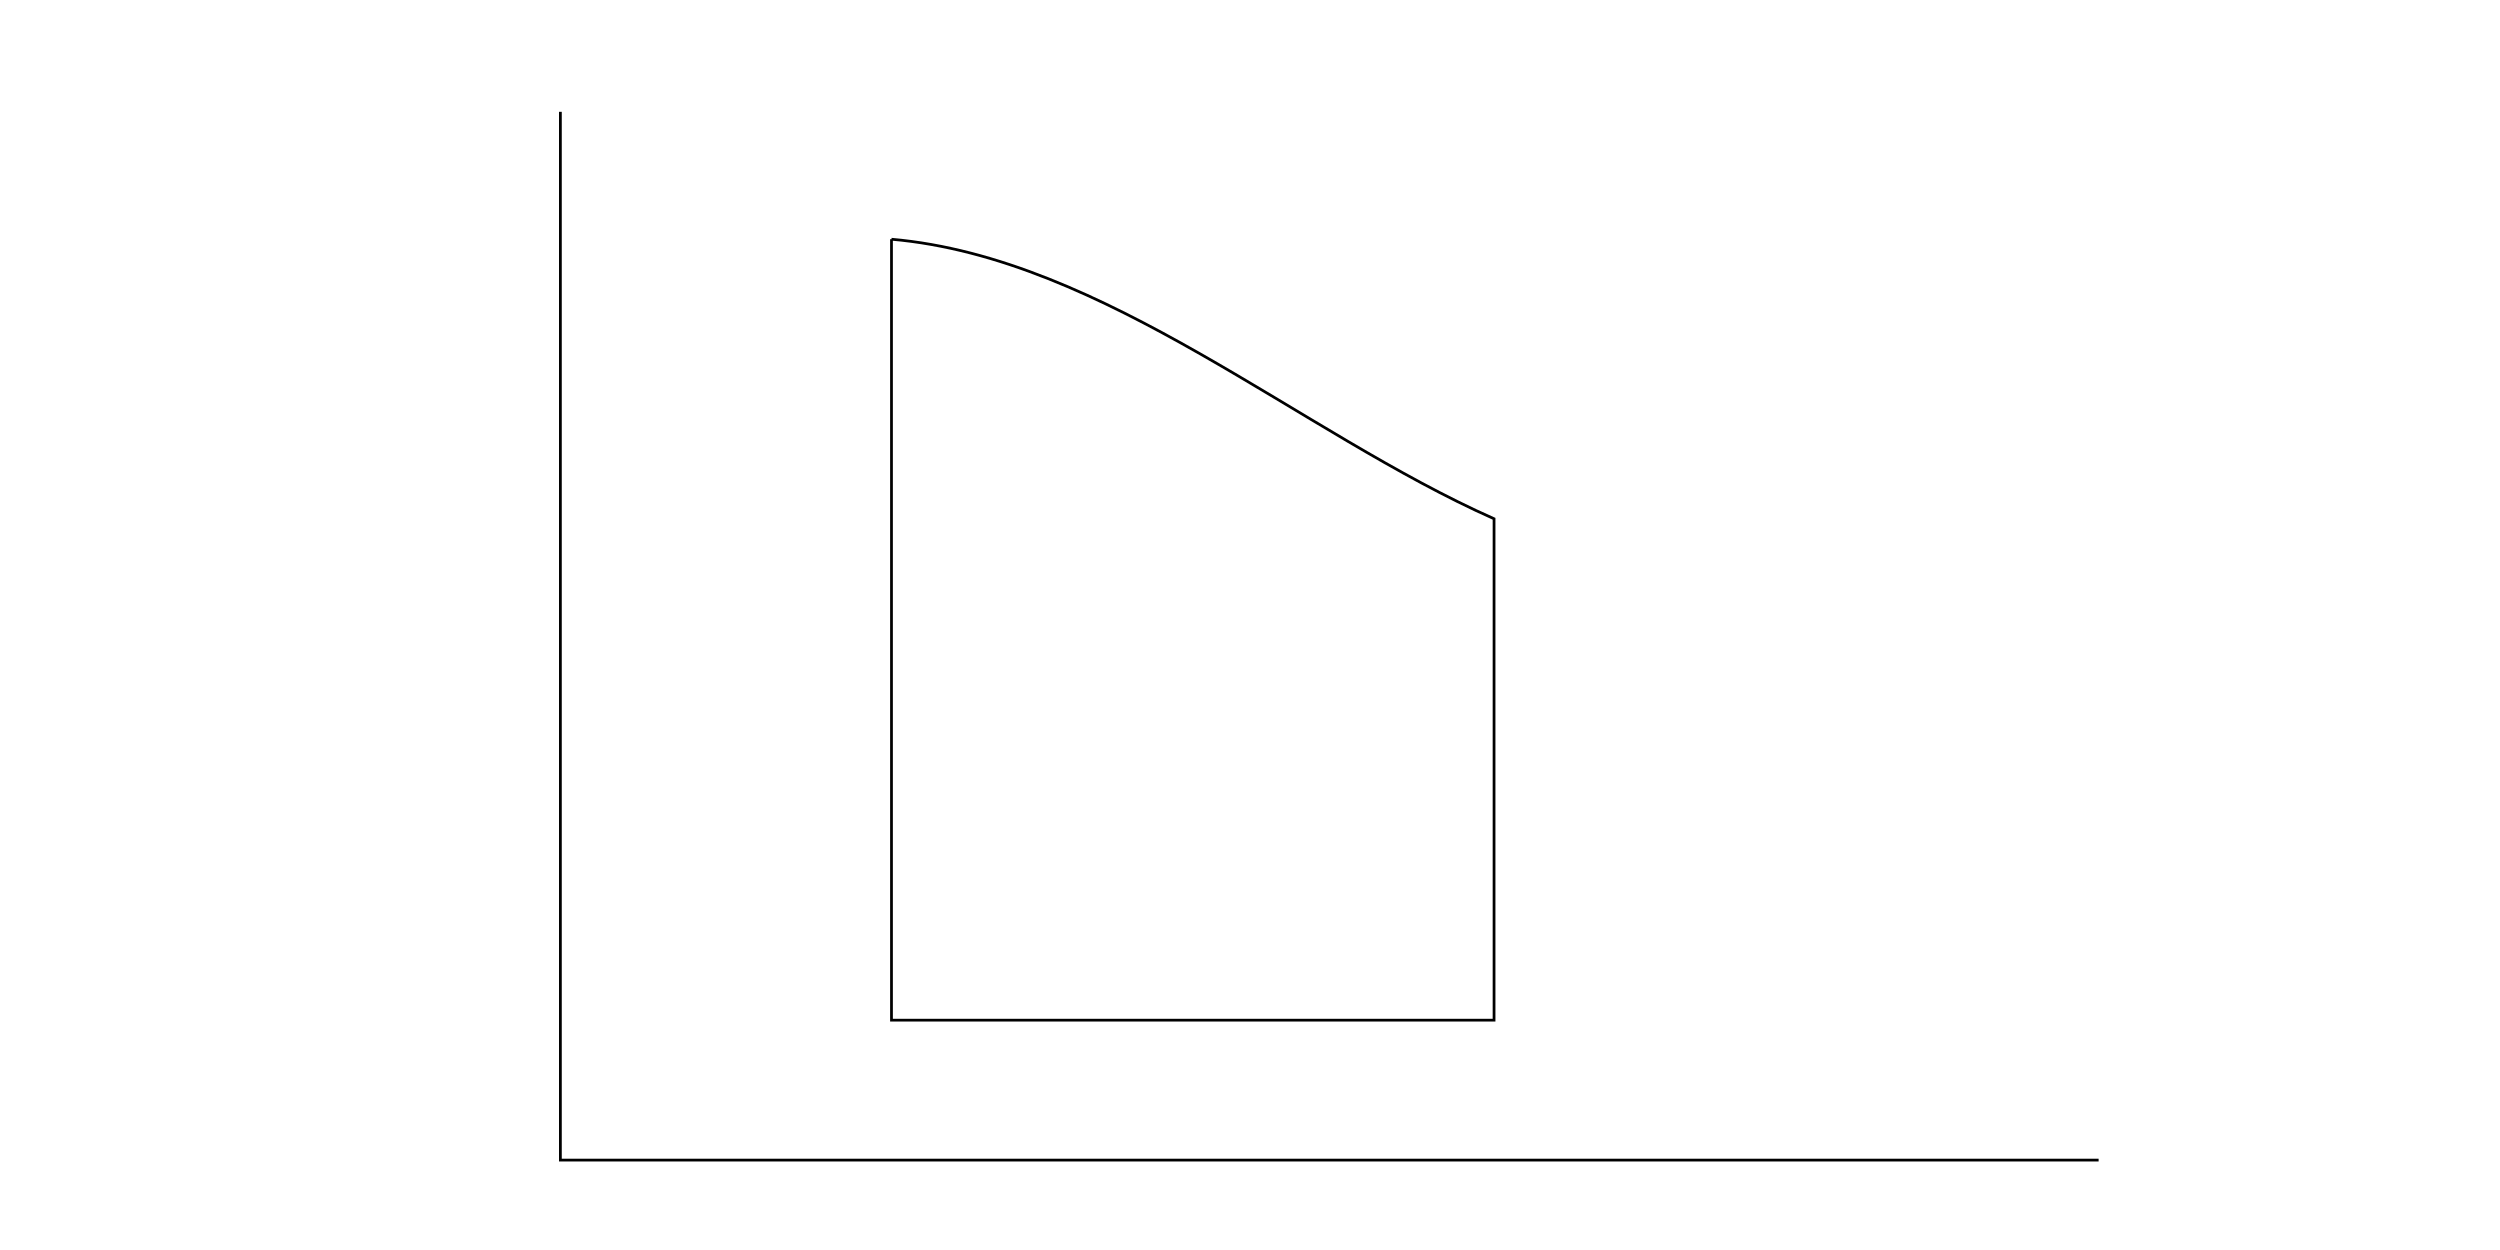
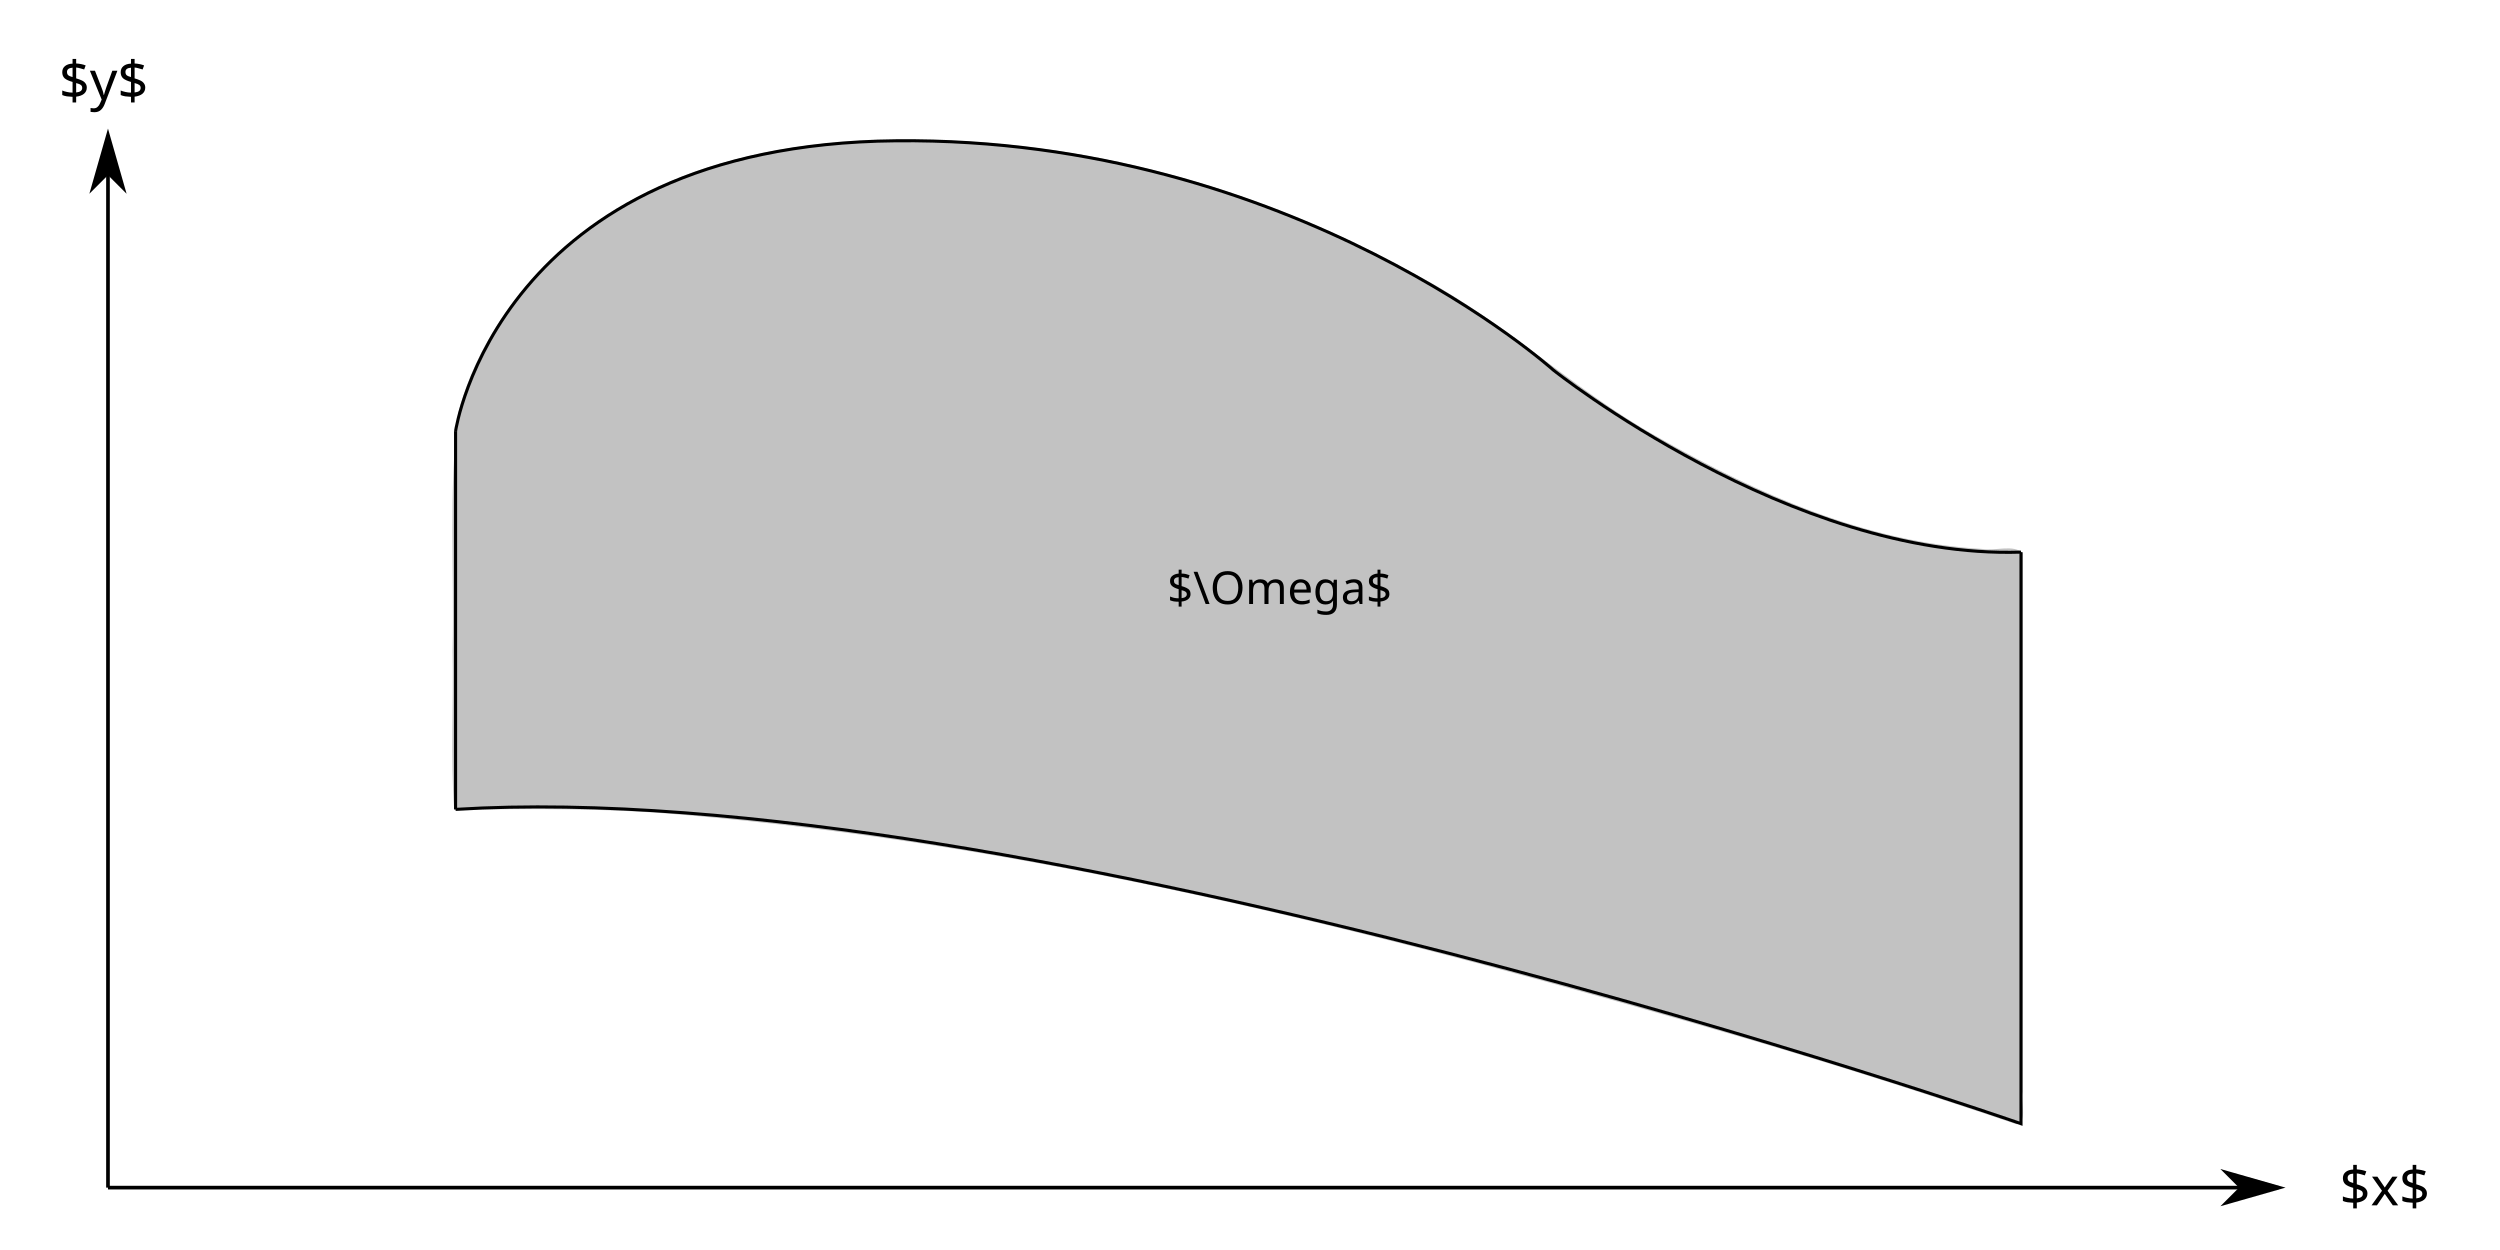
<svg xmlns="http://www.w3.org/2000/svg" width="240mm" height="120mm" viewBox="0 0 240 120" version="1.1" id="svg8">
-   <defs id="defs2" />
+   <defs id="defs2">
+     <marker style="overflow:visible" id="Arrow1Lend" refX="0" refY="0" orient="auto">
+       <path transform="matrix(-0.8,0,0,-0.8,-10,0)" style="fill:context-stroke;fill-rule:evenodd;stroke:context-stroke;stroke-width:1pt" d="M 0,0 5,-5 -12.5,0 5,5 Z" id="path16619" />
+     </marker>
+     <marker style="overflow:visible" id="marker2387" refX="0" refY="0" orient="auto">
+       <path transform="matrix(-0.8,0,0,-0.8,-10,0)" style="fill:context-stroke;fill-rule:evenodd;stroke:context-stroke;stroke-width:1pt" d="M 0,0 5,-5 -12.5,0 5,5 Z" id="path2385" />
+     </marker>
+   </defs>
  <g id="layer1" transform="translate(0,-177)">
-     <path style="fill:none;stroke:#000000;stroke-width:0.265px;stroke-linecap:butt;stroke-linejoin:miter;stroke-opacity:1" d="M 201.467,288.369 H 53.797 l 0,-100.635" id="path1934" />
-     <path style="fill:none;stroke:#000000;stroke-width:0.265px;stroke-linecap:butt;stroke-linejoin:miter;stroke-opacity:1" d="m 85.583,199.965 v 74.97 h 57.846 v -48.133 c -18.605,-8.244 -37.385,-25.045 -57.846,-26.836 z" id="path1991" />
+     <path style="fill:none;stroke:#000000;stroke-width:0.352;stroke-linecap:butt;stroke-linejoin:miter;stroke-miterlimit:4;stroke-dasharray:none;stroke-opacity:1;marker-end:url(#Arrow1Lend)" d="M 10.366,291.012 H 218.73" id="path856" />
+     <path style="fill:none;stroke:#000000;stroke-width:0.352px;stroke-linecap:butt;stroke-linejoin:miter;stroke-opacity:1;marker-end:url(#Arrow1Lend)" d="M 10.366,291.012 V 190.029" id="path858" />
+     <text xml:space="preserve" style="font-size:5.16px;line-height:1.25;font-family:sans-serif;-inkscape-font-specification:'sans-serif, Normal';stroke-width:0.352" x="223.446" y="294.23" id="text20227" transform="scale(1.005186,0.9948406)">
+       <tspan id="tspan20225" style="stroke-width:0.352" x="223.446" y="294.23">$x$</tspan>
+     </text>
+     <text xml:space="preserve" style="font-size:5.16px;line-height:1.25;font-family:sans-serif;-inkscape-font-specification:'sans-serif, Normal';stroke-width:0.352" x="5.631" y="187.511" id="text20227-9" transform="scale(1.005186,0.9948406)">
+       <tspan id="tspan20225-1" style="stroke-width:0.352" x="5.631" y="187.511">$y$</tspan>
+     </text>
+     <path style="fill:none;stroke:#000000;stroke-width:0.296px;stroke-linecap:butt;stroke-linejoin:miter;stroke-opacity:1" d="M 43.735,254.702 V 218.383" id="path3722" />
+     <path style="fill:none;stroke:#000000;stroke-width:0.296px;stroke-linecap:butt;stroke-linejoin:miter;stroke-opacity:1" d="m 43.735,218.383 c 0,0 4.063,-27.501 42.286,-27.869 38.223,-0.369 63.096,22.008 63.096,22.008 0,0 22.801,18.197 44.899,17.482" id="path3757" />
+     <path style="fill:none;stroke:#000000;stroke-width:0.296px;stroke-linecap:butt;stroke-linejoin:miter;stroke-opacity:1" d="m 194.016,230.004 v 54.87 c 0,0 -96.269,-33.546 -150.281,-30.173" id="path3759" />
+     <path style="fill:#000000;fill-opacity:0.242;stroke-width:0.298" d="m 86.516,190.441 c -11.521,-0.067 -23.716,2.539 -32.507,10.431 -4.685,4.186 -8.418,9.66 -10.023,15.765 -0.954,7.575 -0.362,15.251 -0.54,22.866 0.107,5.061 -0.212,10.22 0.156,15.221 7.261,-0.07 14.602,-0.171 21.851,0.491 34.958,2.961 69.103,11.807 102.694,21.633 8.536,2.524 17.009,5.228 25.439,8.078 1.139,-0.364 0.329,-2.154 0.577,-3.123 0.068,-17.227 0.034,-34.454 0.042,-51.681 -0.877,-0.915 -2.692,-0.192 -3.924,-0.427 -11.047,-0.615 -21.537,-5.248 -31.06,-10.686 -8.42,-4.682 -15.309,-11.663 -23.959,-15.975 -14.88,-8.189 -31.716,-12.822 -48.747,-12.591 z" id="path3878" />
+     <text xml:space="preserve" style="font-size:4.339px;line-height:1.25;font-family:sans-serif;-inkscape-font-specification:'sans-serif, Normal';stroke-width:0.296" x="112.057" y="234.983" id="text4549">
+       <tspan id="tspan4547" style="stroke-width:0.296" x="112.057" y="234.983">$\Omega$</tspan>
+     </text>
  </g>
</svg>
